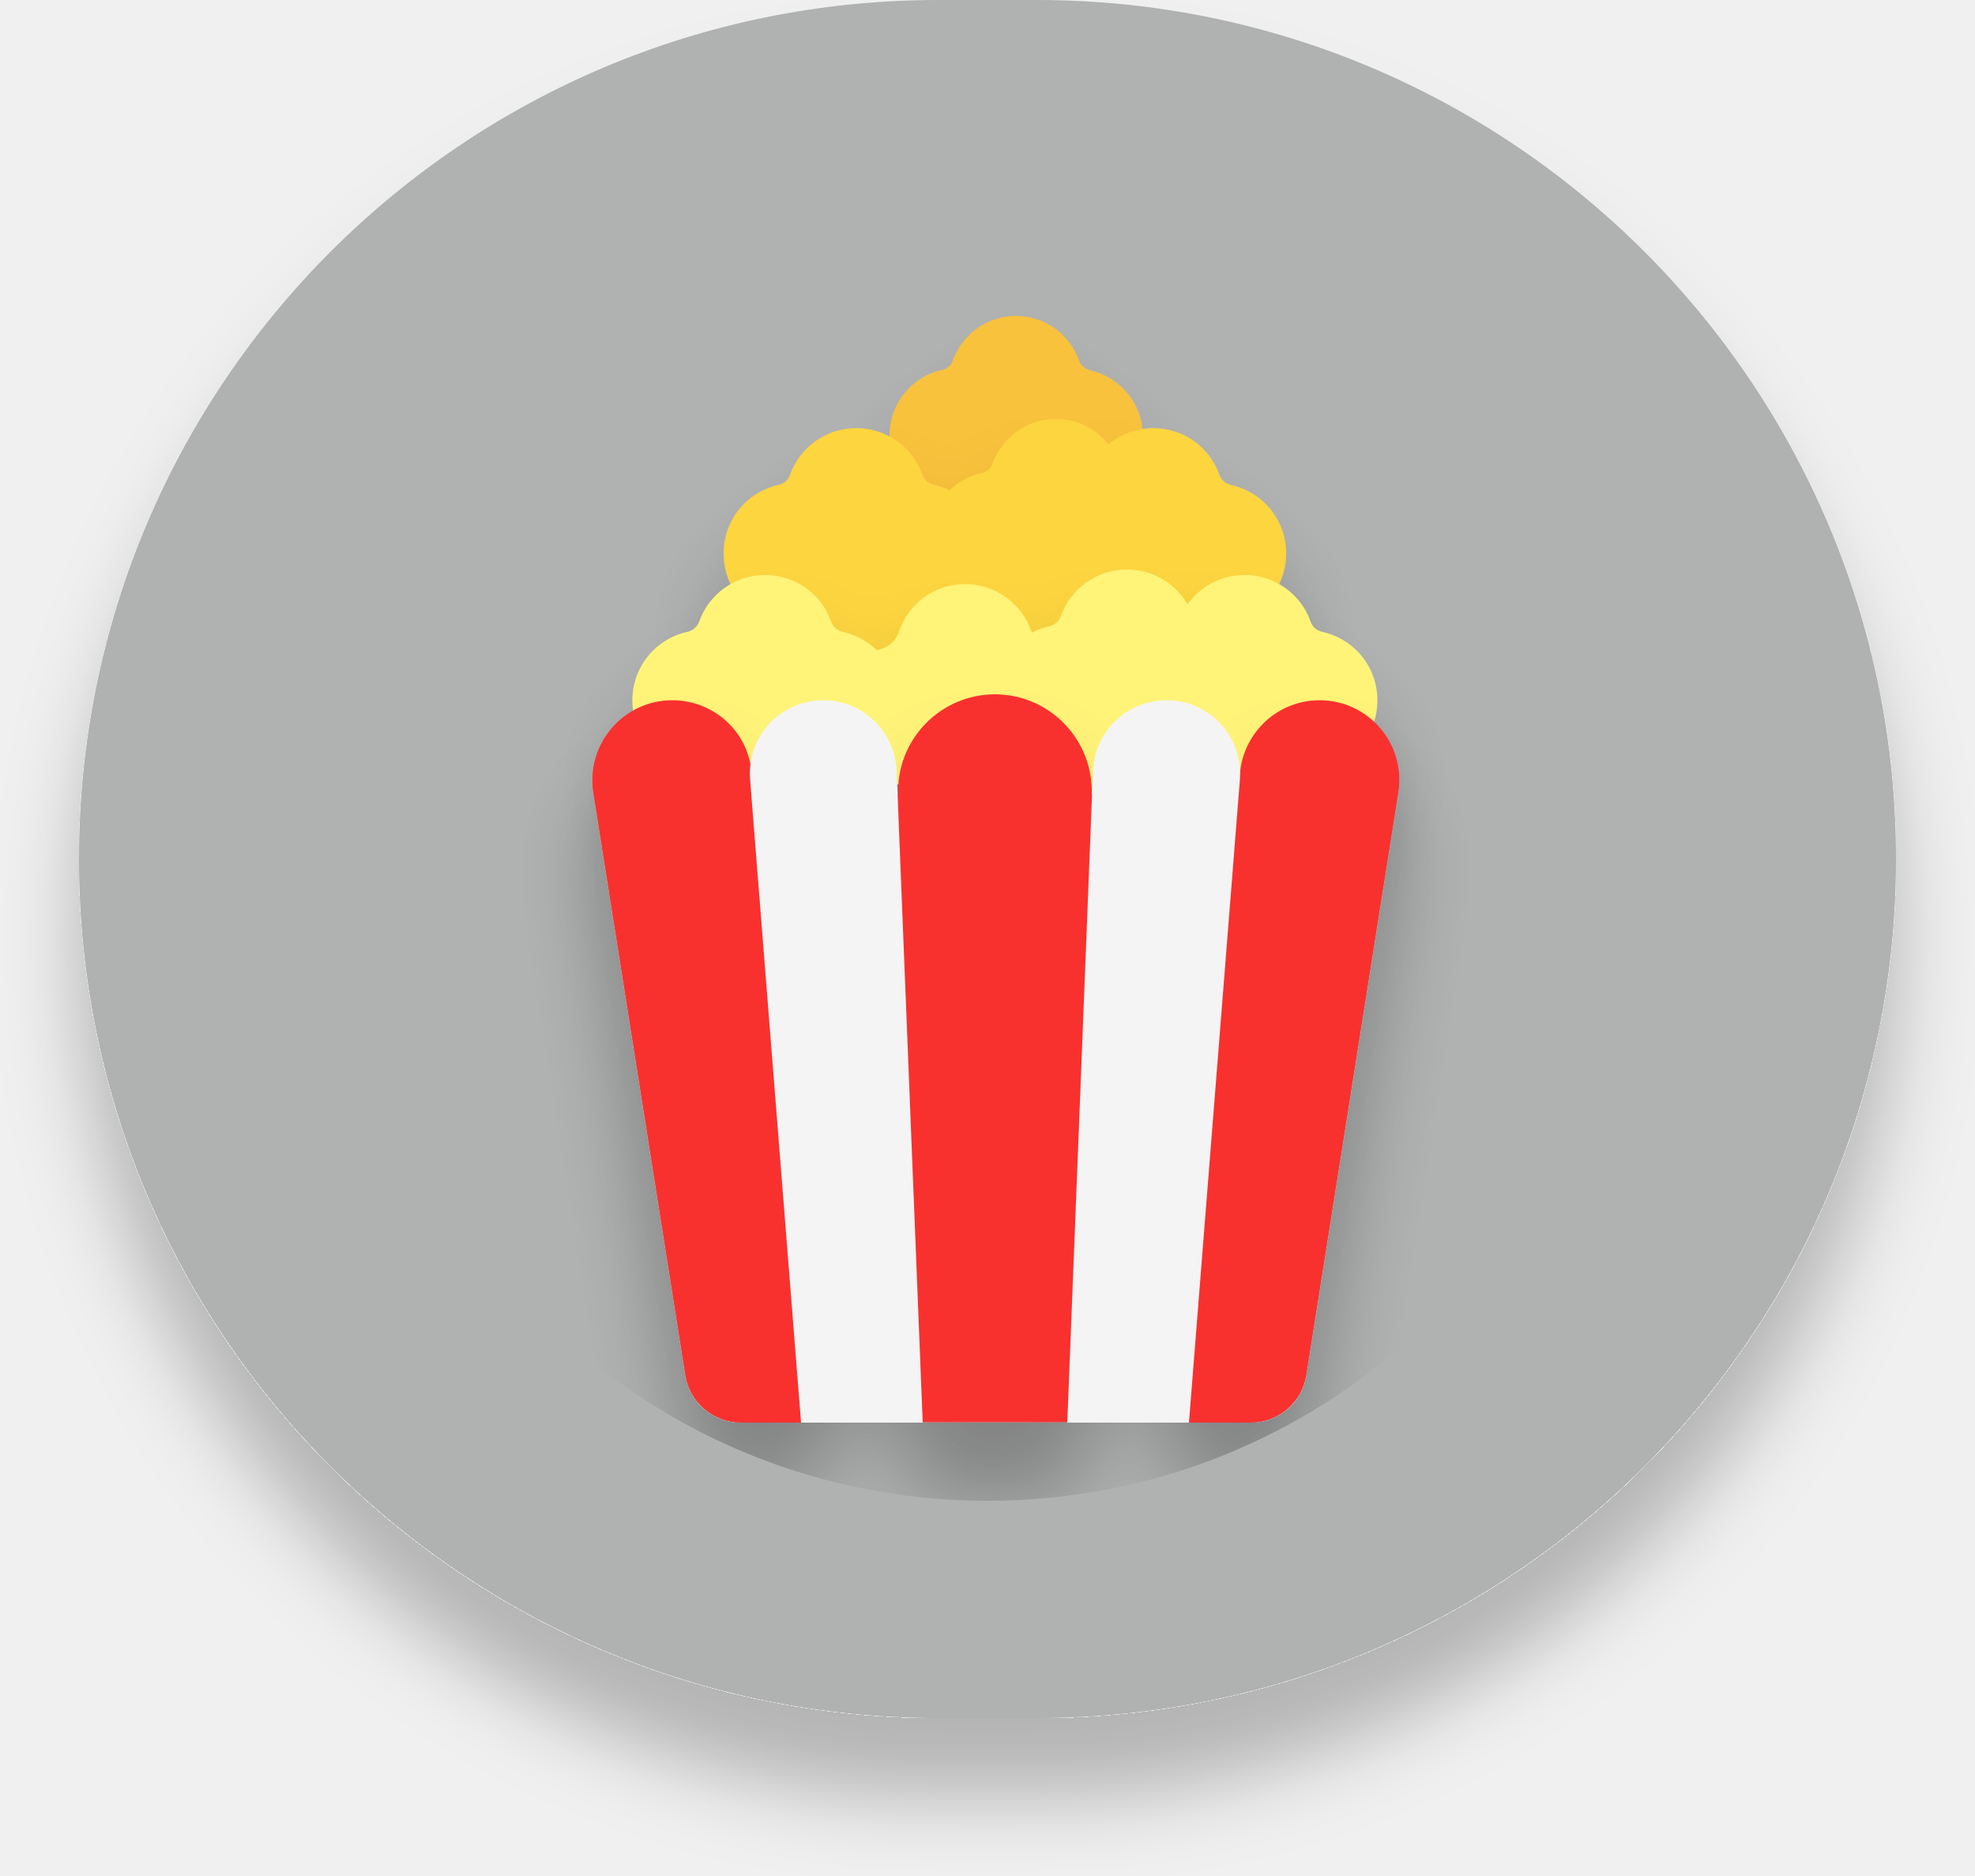
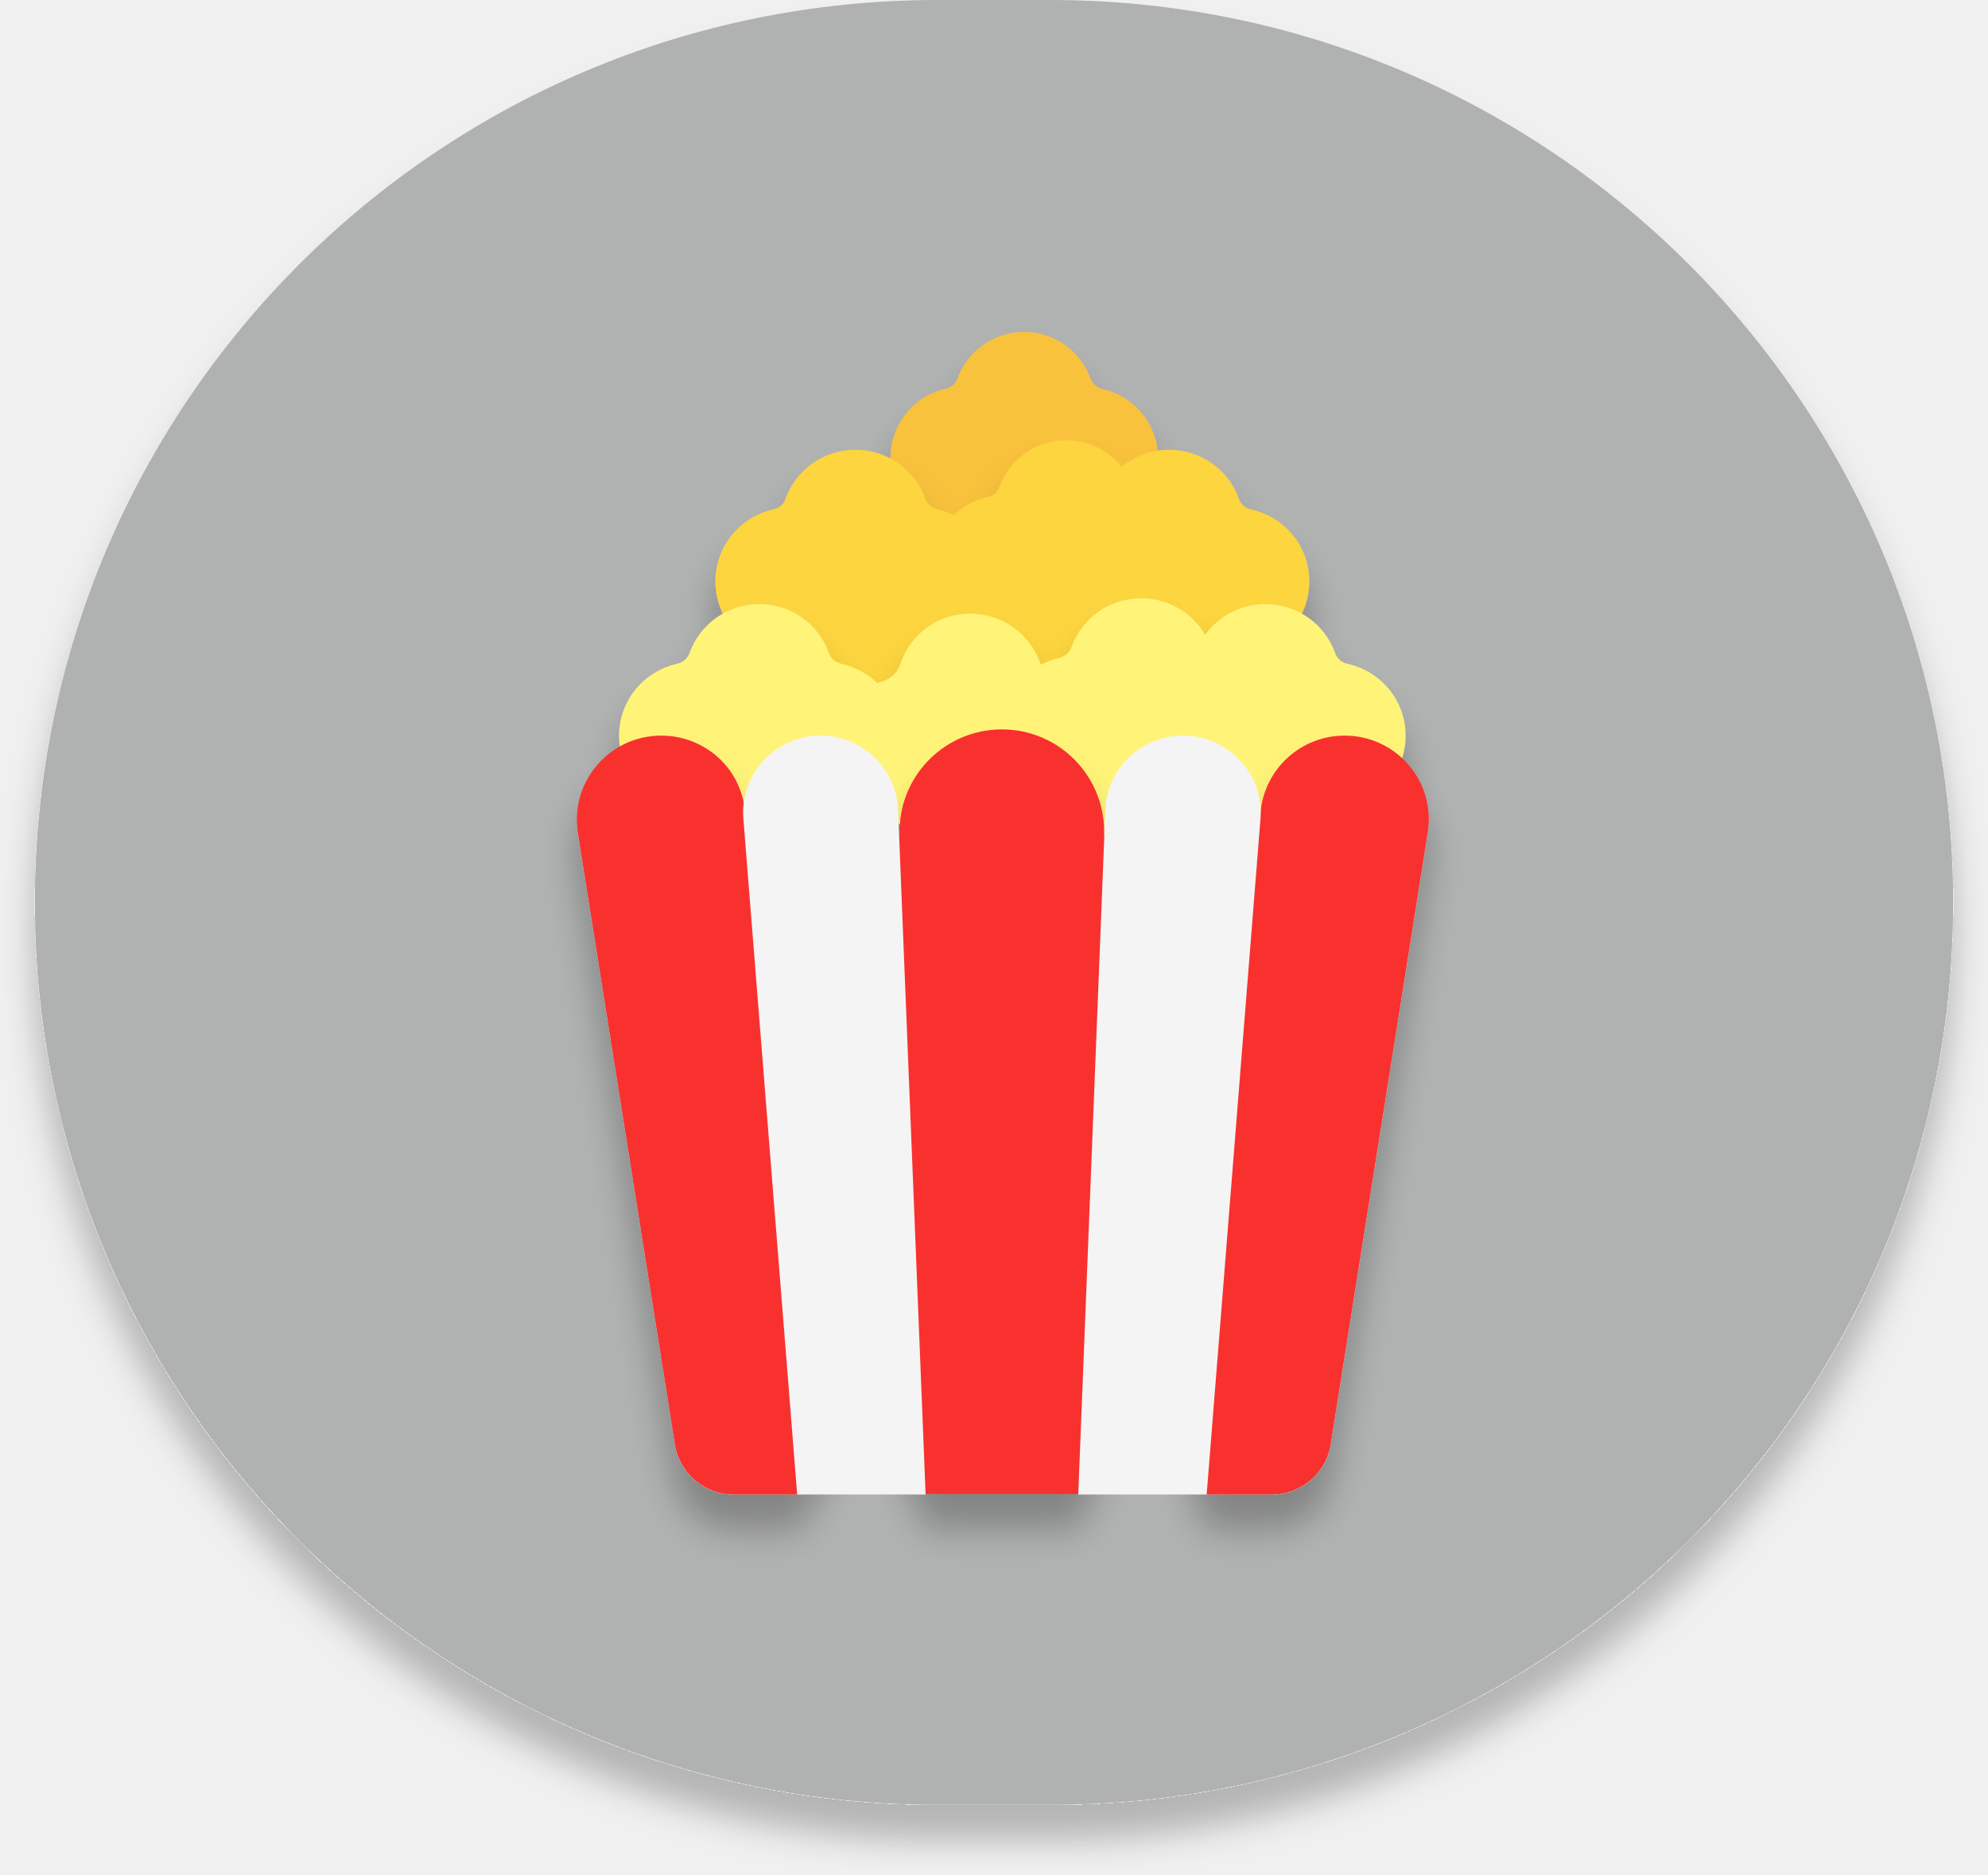
- <svg xmlns="http://www.w3.org/2000/svg" width="100" height="95" viewBox="0 0 100 95" fill="none">
+ <svg xmlns="http://www.w3.org/2000/svg" width="228" height="215" viewBox="0 0 228 215" fill="none">
  <g filter="url(#filter0_d_192_34)">
-     <rect x="4" width="92" height="87" rx="43.5" fill="#717273" fill-opacity="0.5" />
-     <g clip-path="url(#clip0_192_34)">
-       <g filter="url(#filter1_d_192_34)">
-         <path d="M57.86 22.06C57.86 20.44 56.72 19.1 55.22 18.76C54.96 18.7 54.74 18.52 54.64 18.28C54.18 16.94 52.92 16 51.44 16C49.96 16 48.72 16.94 48.24 18.26C48.16 18.52 47.94 18.68 47.68 18.74C46.16 19.08 45.04 20.44 45.04 22.06C45.04 23.68 46.18 25.02 47.68 25.36C47.94 25.42 48.16 25.6 48.26 25.84C48.72 27.16 49.98 28.1 51.46 28.1C52.94 28.1 54.18 27.16 54.66 25.84C54.74 25.58 54.98 25.4 55.24 25.36C56.72 25.02 57.86 23.66 57.86 22.06Z" fill="#F9C23C" />
-       </g>
-       <g filter="url(#filter2_d_192_34)">
-         <path d="M56.124 22.505C56.74 21.989 57.535 21.68 58.4 21.68C59.94 21.68 61.26 22.66 61.74 24.04C61.84 24.32 62.06 24.5 62.34 24.56C63.94 24.92 65.12 26.32 65.12 28.02C65.12 29.72 63.94 31.12 62.34 31.48C62.06 31.54 61.84 31.74 61.74 32C61.26 33.38 59.94 34.36 58.4 34.36C57.138 34.36 56.024 33.702 55.399 32.705C54.854 33.081 54.195 33.3 53.48 33.3C52 33.3 50.74 32.36 50.28 31.04C50.18 30.8 49.96 30.62 49.7 30.56C49.515 30.518 49.335 30.461 49.162 30.389C48.672 30.926 48.019 31.314 47.28 31.48C47 31.54 46.78 31.74 46.68 32C46.2 33.38 44.88 34.36 43.34 34.36C41.8 34.36 40.48 33.38 40 32C39.92 31.72 39.68 31.54 39.4 31.48C37.82 31.12 36.64 29.72 36.64 28.02C36.64 26.32 37.82 24.92 39.4 24.56C39.68 24.5 39.92 24.32 40 24.04C40.5 22.66 41.8 21.68 43.36 21.68C44.9 21.68 46.22 22.66 46.7 24.04C46.8 24.32 47.02 24.5 47.3 24.56C47.575 24.622 47.838 24.715 48.085 24.834C48.522 24.408 49.073 24.099 49.68 23.96C49.94 23.92 50.18 23.74 50.26 23.48C50.74 22.16 51.98 21.22 53.46 21.22C54.54 21.22 55.503 21.721 56.124 22.505Z" fill="#FCD53F" />
-       </g>
-       <g filter="url(#filter3_d_192_34)">
-         <path d="M57.06 28.84C58.369 28.84 59.519 29.548 60.13 30.609C60.771 29.706 61.83 29.12 63.02 29.12C64.56 29.12 65.88 30.1 66.36 31.48C66.46 31.76 66.68 31.94 66.96 32C68.56 32.36 69.74 33.76 69.74 35.46C69.74 37.14 68.56 38.56 66.96 38.92C66.68 38.98 66.46 39.18 66.36 39.44C65.88 40.82 64.56 41.8 63.02 41.8C61.711 41.8 60.56 41.092 59.95 40.032C59.309 40.935 58.25 41.52 57.06 41.52C55.582 41.52 54.307 40.618 53.782 39.326C53.381 39.538 52.934 39.676 52.46 39.72C50.94 39.86 49.58 39.04 48.96 37.78C48.32 39.04 46.98 39.86 45.46 39.72C44.628 39.641 43.875 39.272 43.307 38.717C43.107 38.803 42.897 38.871 42.68 38.92C42.4 38.98 42.18 39.18 42.08 39.44C41.6 40.82 40.28 41.8 38.74 41.8C37.2 41.8 35.88 40.82 35.4 39.44C35.3 39.16 35.08 38.98 34.8 38.92C33.2 38.56 32.02 37.16 32.02 35.46C32.02 33.76 33.22 32.34 34.8 32C35.08 31.94 35.3 31.74 35.4 31.48C35.88 30.1 37.2 29.12 38.74 29.12C40.3 29.12 41.6 30.1 42.08 31.48C42.18 31.76 42.4 31.94 42.68 32C43.348 32.15 43.943 32.482 44.409 32.941C44.498 32.904 44.588 32.87 44.68 32.84C45.06 32.72 45.36 32.42 45.5 32.04C45.96 30.6 47.28 29.58 48.86 29.58C50.42 29.58 51.74 30.58 52.22 31.98C52.227 32.002 52.234 32.024 52.242 32.045C52.516 31.901 52.811 31.791 53.12 31.72C53.4 31.66 53.62 31.46 53.72 31.2C54.2 29.82 55.52 28.84 57.06 28.84Z" fill="#FFF478" />
-       </g>
-       <g filter="url(#filter4_d_192_34)">
-         <path d="M45.48 40.26C45.36 37.48 47.6 35.16 50.38 35.16C53.16 35.16 55.38 37.48 55.28 40.26L62.78 39.18C62.96 37.08 64.7 35.46 66.82 35.46C69.3 35.46 71.2 37.68 70.8 40.14L66.14 69.64C65.92 71.02 64.72 72.04 63.32 72.04H60.18L57.365 63.609L54.04 72.02H46.72L44.148 65.412L40.66 72.04H37.52C36.12 72.04 34.92 71.02 34.7 69.64L30.04 40.14C29.66 37.68 31.56 35.46 34.04 35.46C36.16 35.46 37.92 37.08 38.06 39.18L45.48 40.26Z" fill="#F8312F" />
-       </g>
-       <path d="M40.56 72.04L37.98 39.48C37.8 37.3 39.52 35.46 41.68 35.46C43.68 35.46 45.32 37.04 45.4 39.04L46.72 72.04H40.56Z" fill="#F4F4F4" />
-       <path d="M54.04 72.04L55.34 39.04C55.42 37.04 57.06 35.46 59.06 35.46C61.24 35.46 62.96 37.32 62.78 39.48L60.2 72.04H54.04Z" fill="#F4F4F4" />
+     <rect x="4" width="220" height="207" rx="103.5" fill="#717273" fill-opacity="0.5" />
+     <g filter="url(#filter1_d_192_34)">
+       <path d="M132.796 52.488C132.796 48.633 130.07 45.445 126.483 44.636C125.861 44.493 125.335 44.065 125.096 43.494C123.996 40.306 120.983 38.069 117.444 38.069C113.904 38.069 110.939 40.306 109.791 43.446C109.6 44.065 109.074 44.446 108.452 44.588C104.817 45.397 102.139 48.633 102.139 52.488C102.139 56.342 104.865 59.53 108.452 60.339C109.074 60.482 109.6 60.91 109.839 61.481C110.939 64.622 113.952 66.859 117.491 66.859C121.03 66.859 123.996 64.622 125.144 61.481C125.335 60.863 125.909 60.434 126.53 60.339C130.07 59.53 132.796 56.294 132.796 52.488Z" fill="#F9C23C" />
    </g>
+     <g filter="url(#filter2_d_192_34)">
+       <path d="M128.643 53.545C130.117 52.319 132.019 51.583 134.087 51.583C137.77 51.583 140.927 53.915 142.074 57.199C142.314 57.865 142.84 58.293 143.509 58.436C147.335 59.292 150.157 62.623 150.157 66.668C150.157 70.713 147.335 74.044 143.509 74.9C142.84 75.043 142.314 75.519 142.074 76.138C140.927 79.421 137.77 81.753 134.087 81.753C131.07 81.753 128.405 80.187 126.91 77.815C125.608 78.709 124.032 79.231 122.322 79.231C118.783 79.231 115.77 76.995 114.67 73.854C114.43 73.283 113.904 72.854 113.283 72.712C112.839 72.612 112.409 72.475 111.995 72.306C110.825 73.582 109.262 74.505 107.496 74.9C106.827 75.043 106.3 75.519 106.061 76.138C104.914 79.421 101.757 81.753 98.074 81.753C94.392 81.753 91.235 79.421 90.087 76.138C89.896 75.472 89.322 75.043 88.653 74.9C84.874 74.044 82.052 70.713 82.052 66.668C82.052 62.623 84.874 59.292 88.653 58.436C89.322 58.293 89.896 57.865 90.087 57.199C91.283 53.915 94.392 51.583 98.122 51.583C101.805 51.583 104.961 53.915 106.109 57.199C106.348 57.865 106.874 58.293 107.544 58.436C108.202 58.583 108.83 58.804 109.42 59.089C110.467 58.073 111.782 57.34 113.235 57.008C113.857 56.913 114.43 56.485 114.622 55.866C115.77 52.725 118.735 50.489 122.274 50.489C124.857 50.489 127.16 51.68 128.643 53.545Z" fill="#FCD53F" />
+     </g>
+     <g filter="url(#filter3_d_192_34)">
+       <path d="M130.882 68.62C134.013 68.62 136.763 70.305 138.223 72.827C139.756 70.679 142.288 69.286 145.134 69.286C148.817 69.286 151.973 71.618 153.121 74.901C153.36 75.567 153.886 75.996 154.556 76.138C158.382 76.995 161.204 80.326 161.204 84.371C161.204 88.368 158.382 91.747 154.556 92.603C153.886 92.746 153.36 93.222 153.121 93.841C151.973 97.124 148.817 99.456 145.134 99.456C142.004 99.456 139.253 97.77 137.794 95.248C136.261 97.396 133.729 98.789 130.882 98.789C127.349 98.789 124.3 96.642 123.044 93.568C122.084 94.073 121.015 94.401 119.883 94.506C116.248 94.839 112.996 92.888 111.513 89.89C109.983 92.888 106.778 94.839 103.143 94.506C101.155 94.318 99.353 93.441 97.995 92.119C97.517 92.324 97.016 92.487 96.496 92.603C95.826 92.746 95.3 93.222 95.061 93.841C93.913 97.124 90.757 99.456 87.074 99.456C83.391 99.456 80.235 97.124 79.087 93.841C78.848 93.174 78.322 92.746 77.652 92.603C73.826 91.747 71.004 88.416 71.004 84.371C71.004 80.326 73.874 76.947 77.652 76.138C78.322 75.996 78.848 75.52 79.087 74.901C80.235 71.618 83.391 69.286 87.074 69.286C90.804 69.286 93.913 71.618 95.061 74.901C95.3 75.567 95.826 75.996 96.496 76.138C98.094 76.496 99.516 77.285 100.631 78.378C100.843 78.289 101.059 78.209 101.278 78.137C102.187 77.851 102.904 77.137 103.239 76.233C104.339 72.807 107.496 70.38 111.274 70.38C115.004 70.38 118.161 72.76 119.309 76.091C119.325 76.143 119.342 76.195 119.361 76.246C120.017 75.902 120.721 75.64 121.46 75.472C122.13 75.329 122.656 74.853 122.895 74.235C124.043 70.951 127.2 68.62 130.882 68.62Z" fill="#FFF478" />
+     </g>
+     <g filter="url(#filter4_d_192_34)">
+       <path d="M103.192 95.791C102.905 89.177 108.261 83.656 114.909 83.656C121.557 83.656 126.866 89.177 126.627 95.791L144.561 93.221C144.992 88.225 149.153 84.37 154.222 84.37C160.153 84.37 164.696 89.652 163.74 95.505L152.596 165.695C152.07 168.979 149.201 171.406 145.853 171.406H138.344L131.613 151.345L123.661 171.358H106.157L100.006 155.636L91.666 171.406H84.157C80.809 171.406 77.94 168.979 77.414 165.695L66.27 95.505C65.362 89.652 69.905 84.37 75.835 84.37C80.905 84.37 85.114 88.225 85.448 93.221L103.192 95.791Z" fill="#F8312F" />
+     </g>
+     <path d="M91.427 171.406L85.257 93.935C84.827 88.748 88.94 84.37 94.105 84.37C98.888 84.37 102.809 88.13 103.001 92.888L106.157 171.406H91.427Z" fill="#F4F4F4" />
+     <path d="M123.661 171.406L126.77 92.888C126.961 88.13 130.883 84.37 135.665 84.37C140.878 84.37 144.991 88.796 144.561 93.935L138.391 171.406H123.661Z" fill="#F4F4F4" />
  </g>
  <defs>
-     <filter id="filter0_d_192_34" x="0" y="0" width="100" height="95" filterUnits="userSpaceOnUse" color-interpolation-filters="sRGB">
+     <filter id="filter0_d_192_34" x="0" y="0" width="228" height="215" filterUnits="userSpaceOnUse" color-interpolation-filters="sRGB">
      <feFlood flood-opacity="0" result="BackgroundImageFix" />
      <feColorMatrix in="SourceAlpha" type="matrix" values="0 0 0 0 0 0 0 0 0 0 0 0 0 0 0 0 0 0 127 0" result="hardAlpha" />
      <feOffset dy="4" />
      <feGaussianBlur stdDeviation="2" />
      <feComposite in2="hardAlpha" operator="out" />
      <feColorMatrix type="matrix" values="0 0 0 0 0 0 0 0 0 0 0 0 0 0 0 0 0 0 0.25 0" />
      <feBlend mode="normal" in2="BackgroundImageFix" result="effect1_dropShadow_192_34" />
      <feBlend mode="normal" in="SourceGraphic" in2="effect1_dropShadow_192_34" result="shape" />
    </filter>
-     <filter id="filter1_d_192_34" x="41.04" y="16" width="20.82" height="20.1" filterUnits="userSpaceOnUse" color-interpolation-filters="sRGB">
+     <filter id="filter1_d_192_34" x="98.139" y="38.069" width="38.657" height="36.79" filterUnits="userSpaceOnUse" color-interpolation-filters="sRGB">
      <feFlood flood-opacity="0" result="BackgroundImageFix" />
      <feColorMatrix in="SourceAlpha" type="matrix" values="0 0 0 0 0 0 0 0 0 0 0 0 0 0 0 0 0 0 127 0" result="hardAlpha" />
      <feOffset dy="4" />
      <feGaussianBlur stdDeviation="2" />
      <feComposite in2="hardAlpha" operator="out" />
      <feColorMatrix type="matrix" values="0 0 0 0 0 0 0 0 0 0 0 0 0 0 0 0 0 0 0.25 0" />
      <feBlend mode="normal" in2="BackgroundImageFix" result="effect1_dropShadow_192_34" />
      <feBlend mode="normal" in="SourceGraphic" in2="effect1_dropShadow_192_34" result="shape" />
    </filter>
-     <filter id="filter2_d_192_34" x="32.64" y="21.22" width="36.48" height="21.14" filterUnits="userSpaceOnUse" color-interpolation-filters="sRGB">
+     <filter id="filter2_d_192_34" x="78.052" y="50.489" width="76.105" height="39.264" filterUnits="userSpaceOnUse" color-interpolation-filters="sRGB">
      <feFlood flood-opacity="0" result="BackgroundImageFix" />
      <feColorMatrix in="SourceAlpha" type="matrix" values="0 0 0 0 0 0 0 0 0 0 0 0 0 0 0 0 0 0 127 0" result="hardAlpha" />
      <feOffset dy="4" />
      <feGaussianBlur stdDeviation="2" />
      <feComposite in2="hardAlpha" operator="out" />
      <feColorMatrix type="matrix" values="0 0 0 0 0 0 0 0 0 0 0 0 0 0 0 0 0 0 0.25 0" />
      <feBlend mode="normal" in2="BackgroundImageFix" result="effect1_dropShadow_192_34" />
      <feBlend mode="normal" in="SourceGraphic" in2="effect1_dropShadow_192_34" result="shape" />
    </filter>
-     <filter id="filter3_d_192_34" x="28.02" y="28.84" width="45.72" height="20.96" filterUnits="userSpaceOnUse" color-interpolation-filters="sRGB">
+     <filter id="filter3_d_192_34" x="67.004" y="68.62" width="98.2" height="38.836" filterUnits="userSpaceOnUse" color-interpolation-filters="sRGB">
      <feFlood flood-opacity="0" result="BackgroundImageFix" />
      <feColorMatrix in="SourceAlpha" type="matrix" values="0 0 0 0 0 0 0 0 0 0 0 0 0 0 0 0 0 0 127 0" result="hardAlpha" />
      <feOffset dy="4" />
      <feGaussianBlur stdDeviation="2" />
      <feComposite in2="hardAlpha" operator="out" />
      <feColorMatrix type="matrix" values="0 0 0 0 0 0 0 0 0 0 0 0 0 0 0 0 0 0 0.25 0" />
      <feBlend mode="normal" in2="BackgroundImageFix" result="effect1_dropShadow_192_34" />
      <feBlend mode="normal" in="SourceGraphic" in2="effect1_dropShadow_192_34" result="shape" />
    </filter>
-     <filter id="filter4_d_192_34" x="25.992" y="35.16" width="48.862" height="44.88" filterUnits="userSpaceOnUse" color-interpolation-filters="sRGB">
+     <filter id="filter4_d_192_34" x="62.154" y="83.656" width="105.713" height="95.749" filterUnits="userSpaceOnUse" color-interpolation-filters="sRGB">
      <feFlood flood-opacity="0" result="BackgroundImageFix" />
      <feColorMatrix in="SourceAlpha" type="matrix" values="0 0 0 0 0 0 0 0 0 0 0 0 0 0 0 0 0 0 127 0" result="hardAlpha" />
      <feOffset dy="4" />
      <feGaussianBlur stdDeviation="2" />
      <feComposite in2="hardAlpha" operator="out" />
      <feColorMatrix type="matrix" values="0 0 0 0 0 0 0 0 0 0 0 0 0 0 0 0 0 0 0.25 0" />
      <feBlend mode="normal" in2="BackgroundImageFix" result="effect1_dropShadow_192_34" />
      <feBlend mode="normal" in="SourceGraphic" in2="effect1_dropShadow_192_34" result="shape" />
    </filter>
-     <clipPath id="clip0_192_34">
-       <rect x="18" y="12" width="64" height="64" rx="32" fill="white" />
-     </clipPath>
  </defs>
</svg>
